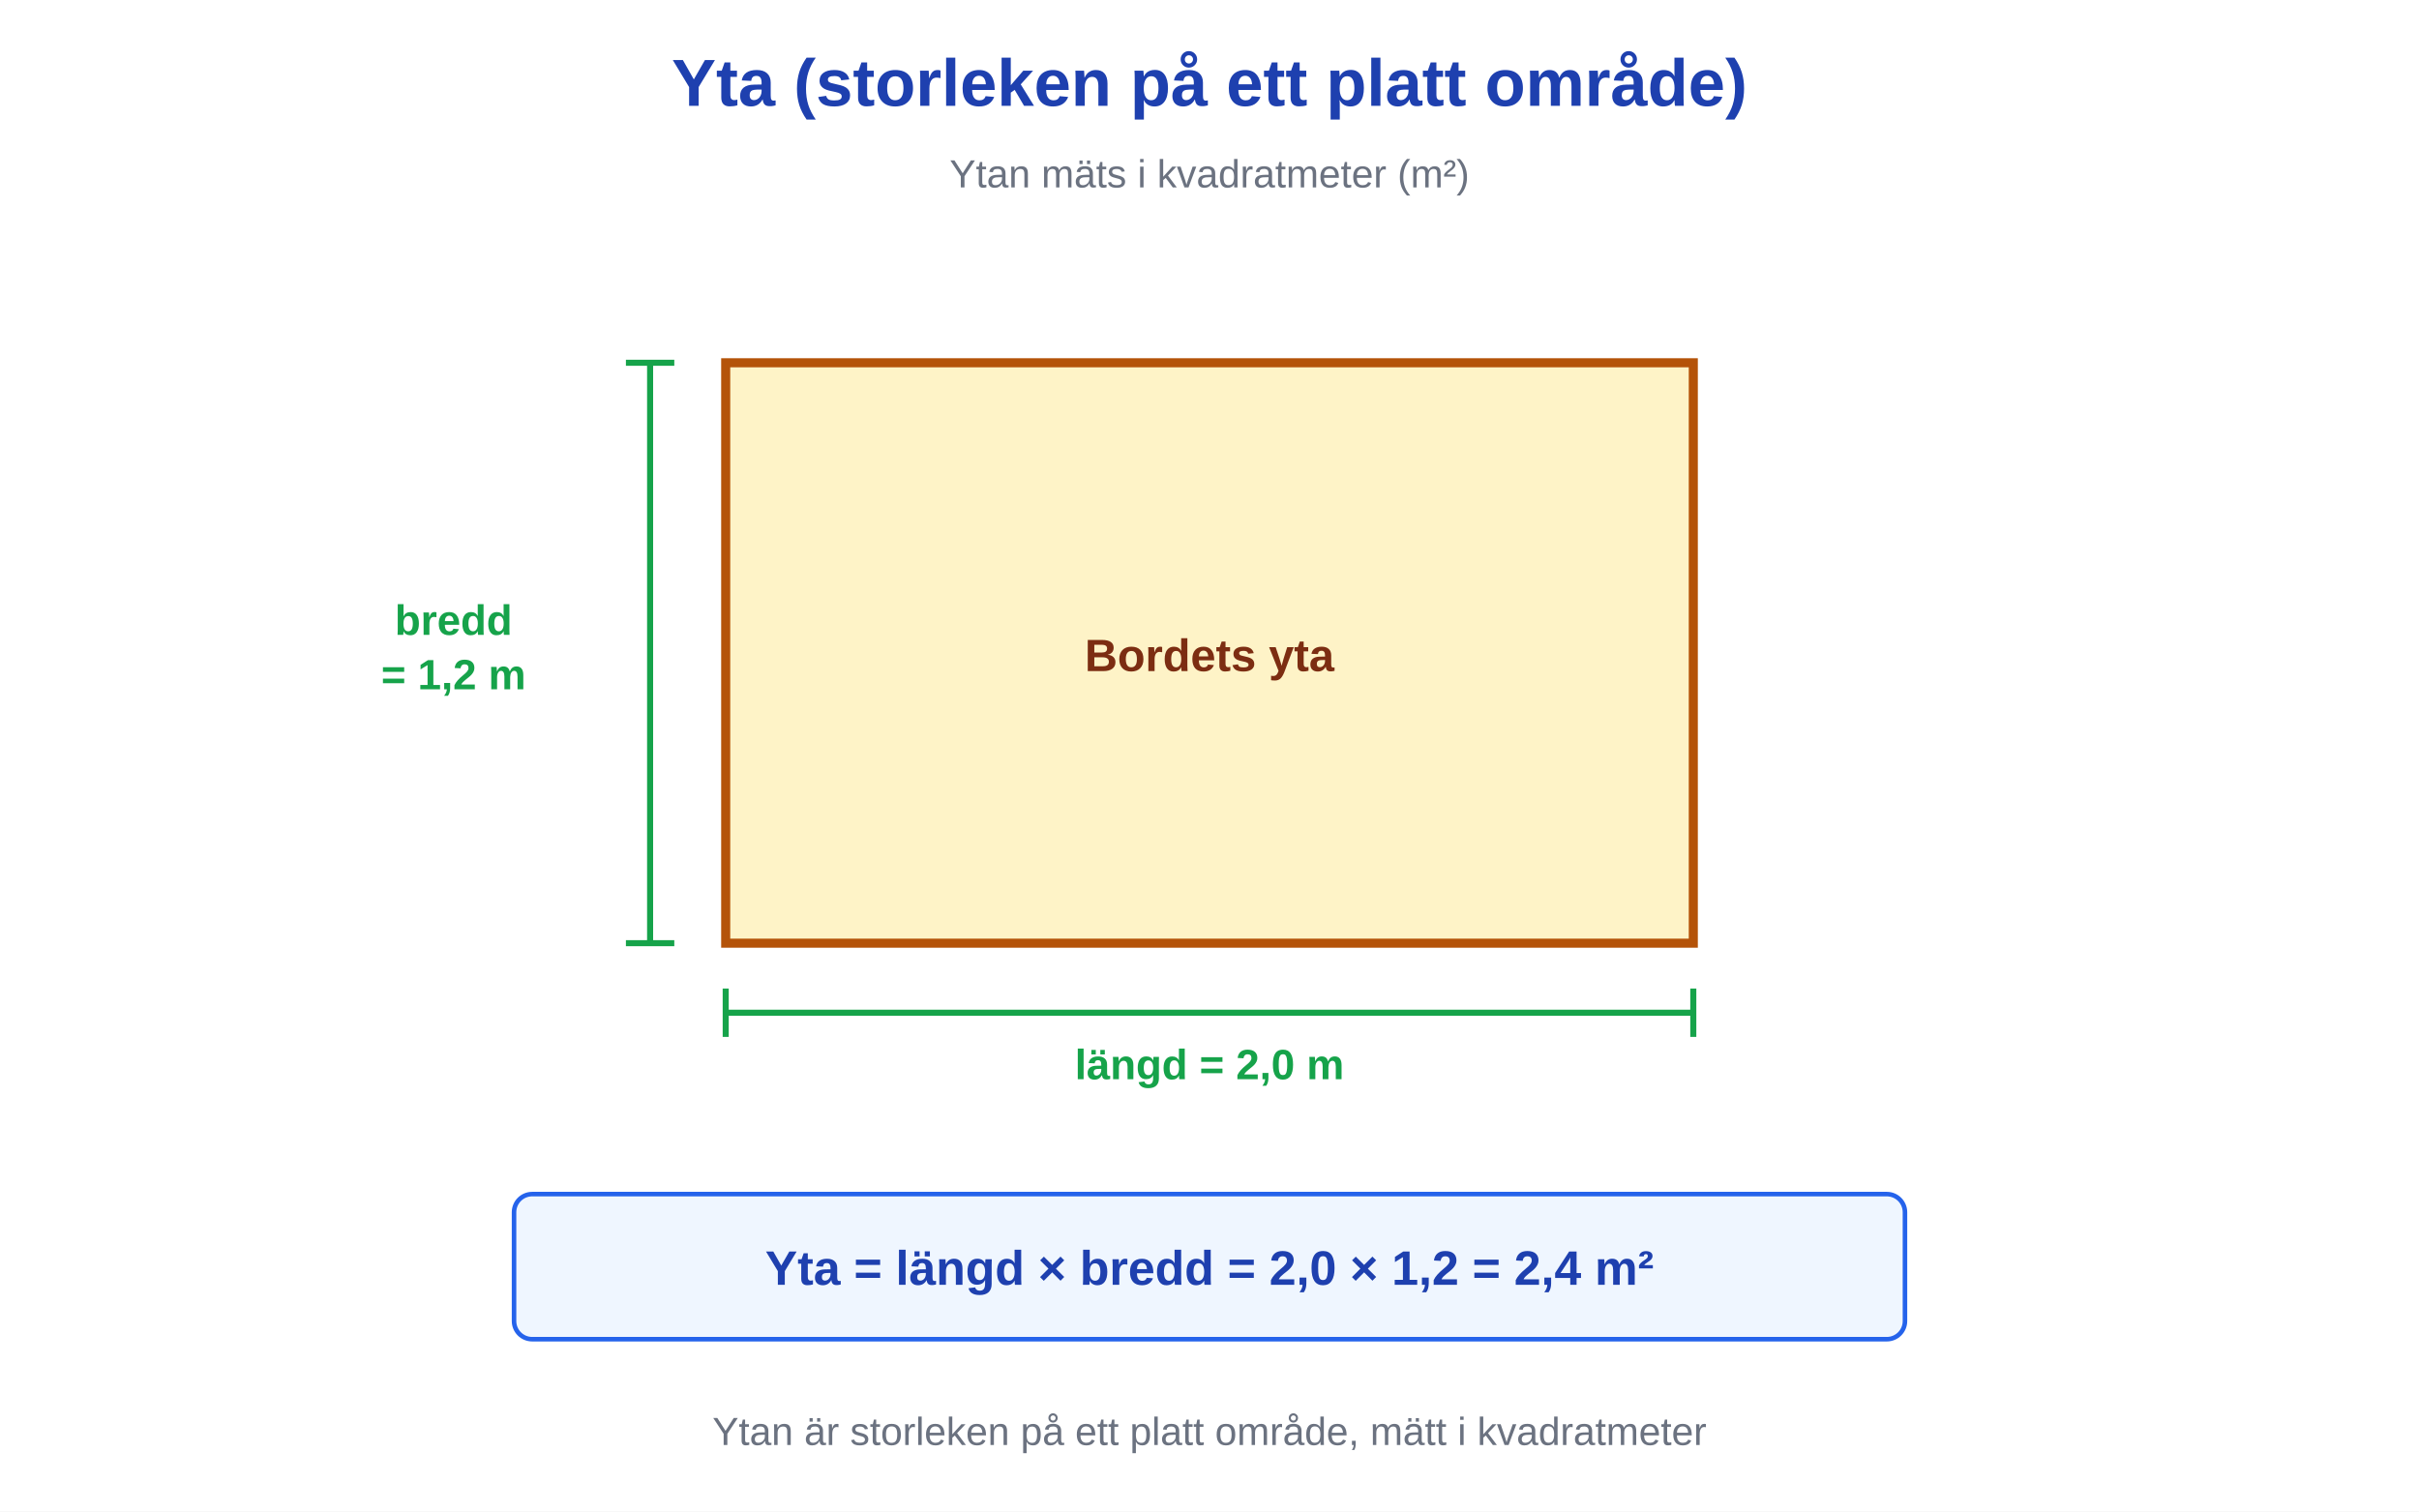
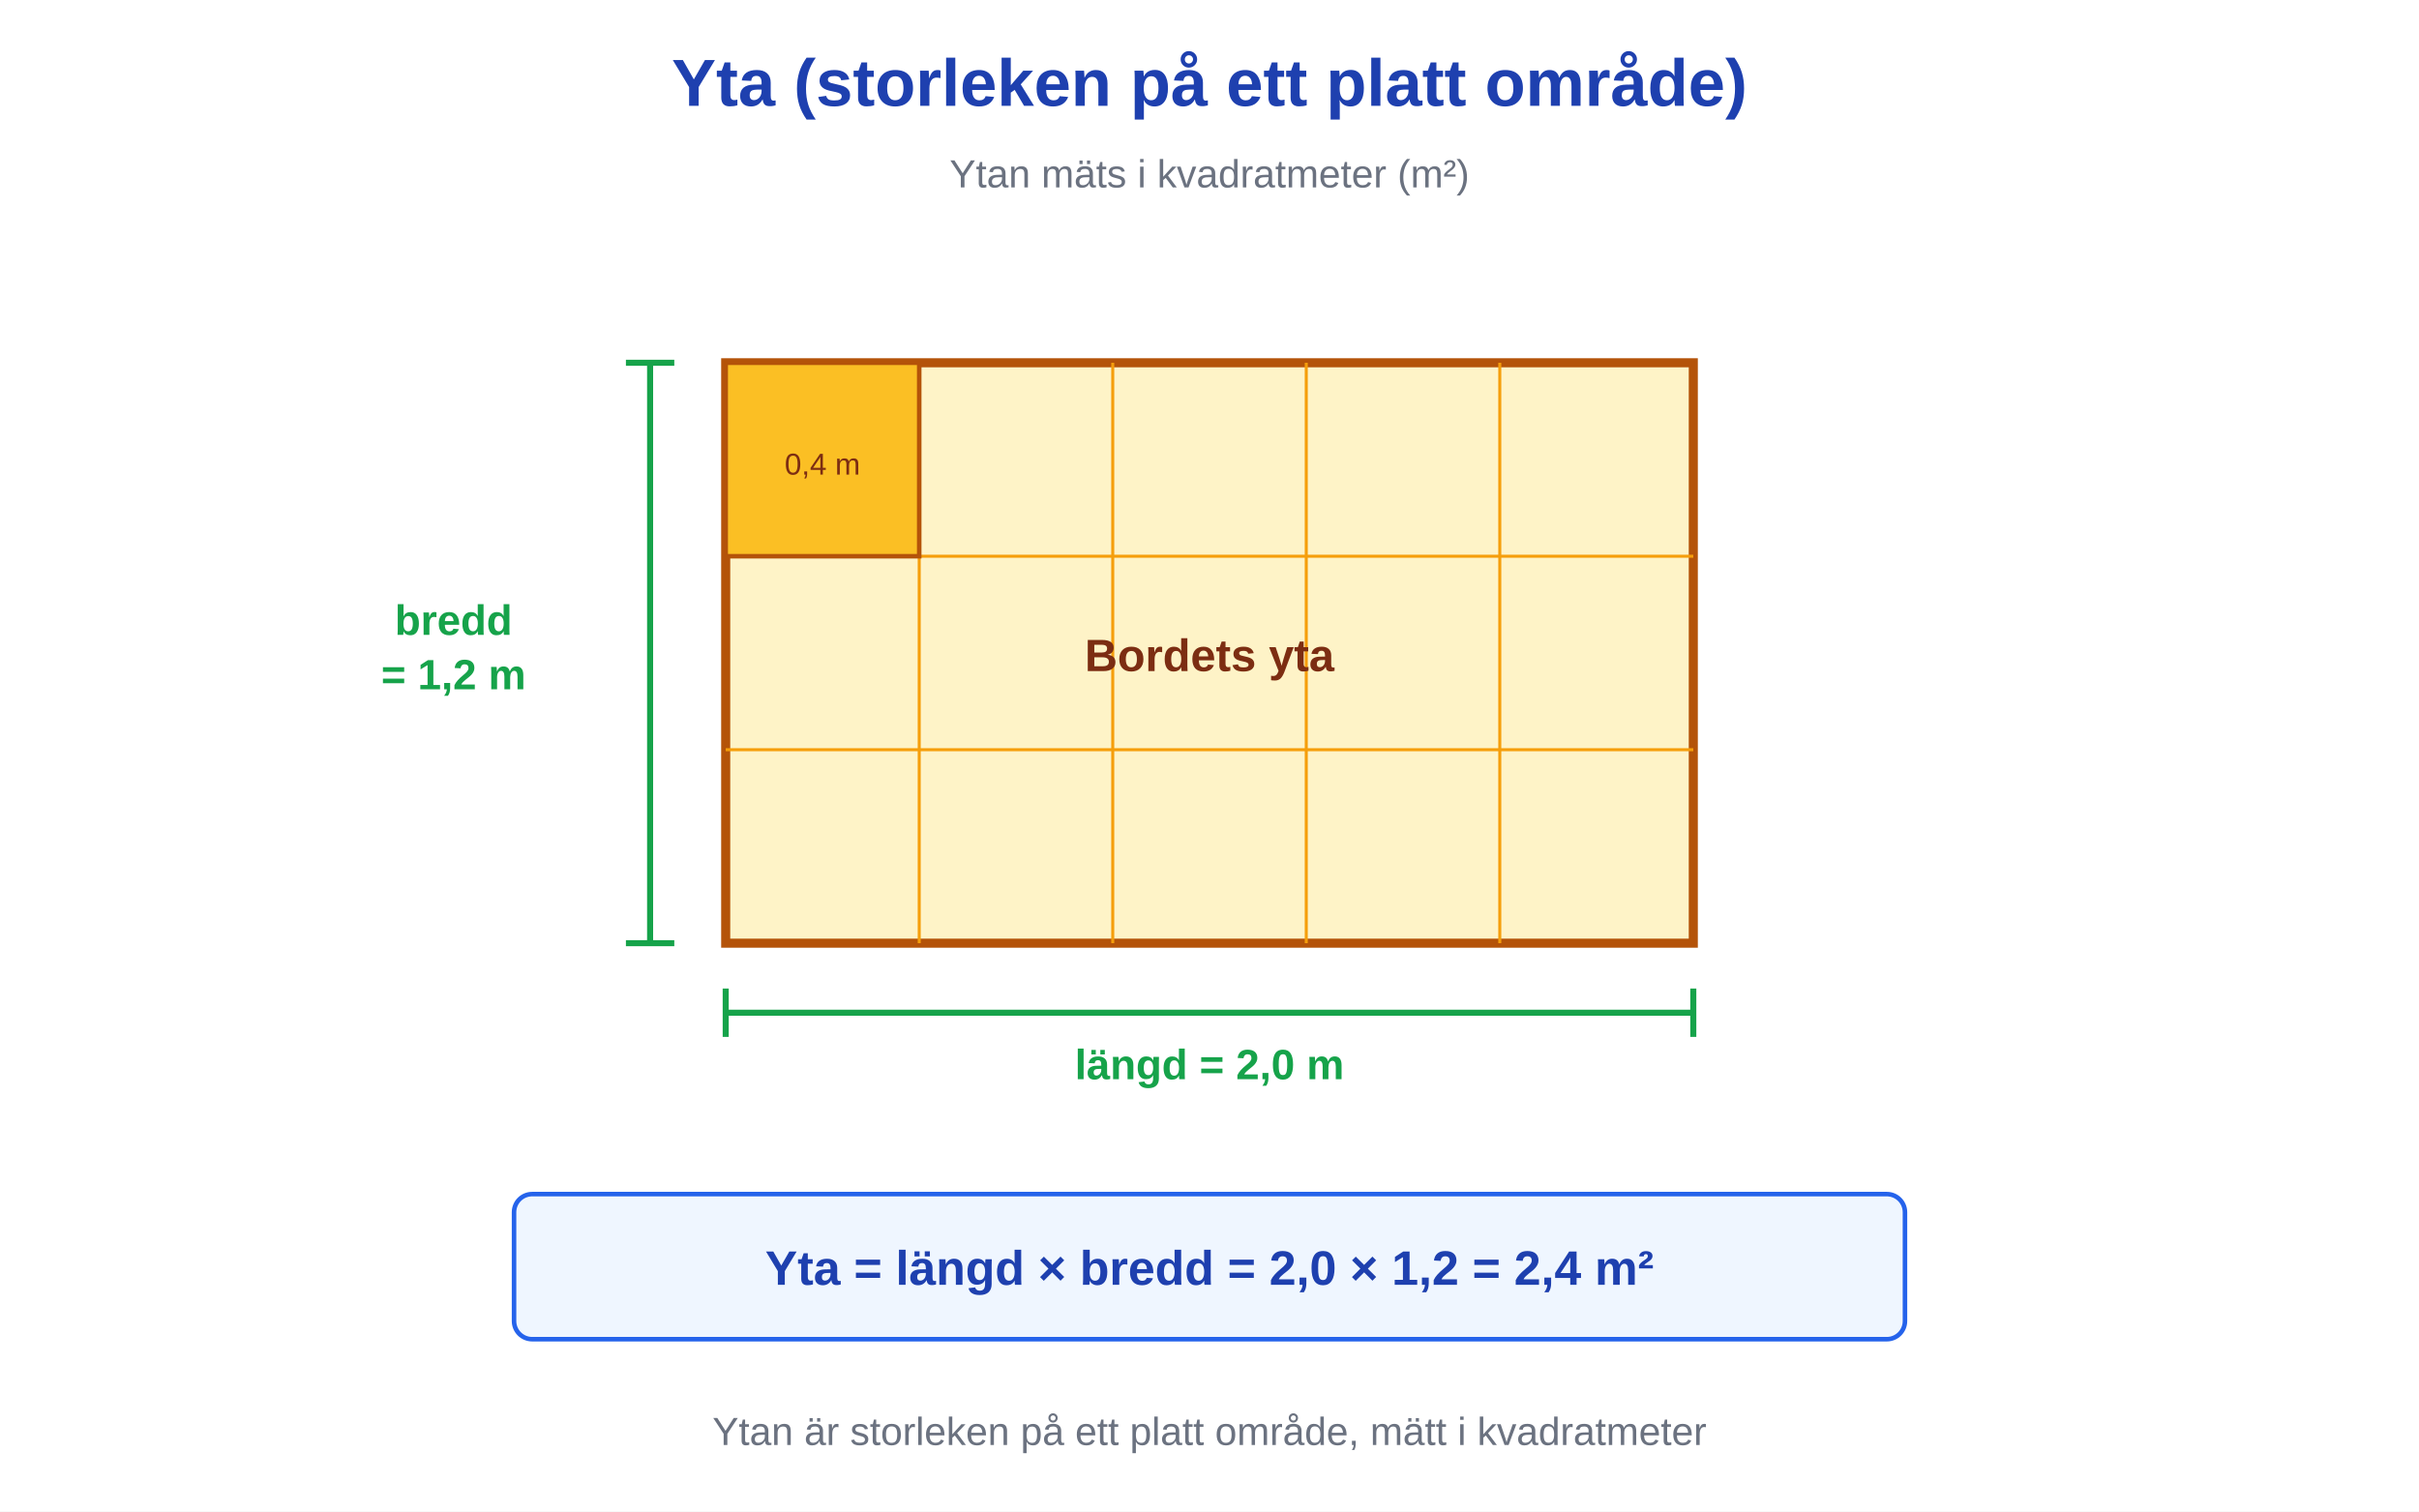
<svg xmlns="http://www.w3.org/2000/svg" viewBox="0 0 800 500" width="800" height="500">
  <rect width="800" height="500" fill="white" />
  <text x="400" y="35" font-family="Arial,sans-serif" font-size="22" fill="#1e40af" text-anchor="middle" font-weight="bold">Yta (storleken på ett platt område)</text>
  <text x="400" y="62" font-family="Arial,sans-serif" font-size="13" fill="#6b7280" text-anchor="middle">Ytan mäts i kvadratmeter (m²)</text>
  <rect x="240" y="120" width="320" height="192" fill="#fef3c7" stroke="#b45309" stroke-width="3" />
+   <line x1="304" y1="120" x2="304" y2="312" stroke="#f59e0b" stroke-width="1" />
+   <line x1="368" y1="120" x2="368" y2="312" stroke="#f59e0b" stroke-width="1" />
+   <line x1="432" y1="120" x2="432" y2="312" stroke="#f59e0b" stroke-width="1" />
+   <line x1="496" y1="120" x2="496" y2="312" stroke="#f59e0b" stroke-width="1" />
+   <line x1="240" y1="184" x2="560" y2="184" stroke="#f59e0b" stroke-width="1" />
+   <line x1="240" y1="248" x2="560" y2="248" stroke="#f59e0b" stroke-width="1" />
+   <rect x="240" y="120" width="64" height="64" fill="#fbbf24" stroke="#b45309" stroke-width="1.5" />
+   <text x="272" y="157" font-family="Arial,sans-serif" font-size="10" fill="#7c2d12" text-anchor="middle">0,4 m</text>
  <text x="400" y="222" font-family="Arial,sans-serif" font-size="15" fill="#7c2d12" text-anchor="middle" font-weight="bold">Bordets yta</text>
  <line x1="240" y1="335" x2="560" y2="335" stroke="#16a34a" stroke-width="2" />
  <line x1="240" y1="327" x2="240" y2="343" stroke="#16a34a" stroke-width="2" />
  <line x1="560" y1="327" x2="560" y2="343" stroke="#16a34a" stroke-width="2" />
  <text x="400" y="357" font-family="Arial,sans-serif" font-size="14" fill="#16a34a" text-anchor="middle" font-weight="bold">längd = 2,0 m</text>
  <line x1="215" y1="120" x2="215" y2="312" stroke="#16a34a" stroke-width="2" />
  <line x1="207" y1="120" x2="223" y2="120" stroke="#16a34a" stroke-width="2" />
  <line x1="207" y1="312" x2="223" y2="312" stroke="#16a34a" stroke-width="2" />
  <text x="150" y="210" font-family="Arial,sans-serif" font-size="14" fill="#16a34a" text-anchor="middle" font-weight="bold">bredd</text>
  <text x="150" y="228" font-family="Arial,sans-serif" font-size="14" fill="#16a34a" text-anchor="middle" font-weight="bold">= 1,2 m</text>
  <rect x="170" y="395" width="460" height="48" rx="6" fill="#eff6ff" stroke="#2563eb" stroke-width="1.5" />
  <text x="400" y="425" font-family="Arial,sans-serif" font-size="16" fill="#1e40af" text-anchor="middle" font-weight="bold">Yta = längd × bredd = 2,0 × 1,2 = 2,4 m²</text>
  <text x="400" y="478" font-family="Arial,sans-serif" font-size="13" fill="#6b7280" text-anchor="middle">Ytan är storleken på ett platt område, mätt i kvadratmeter</text>
</svg>
